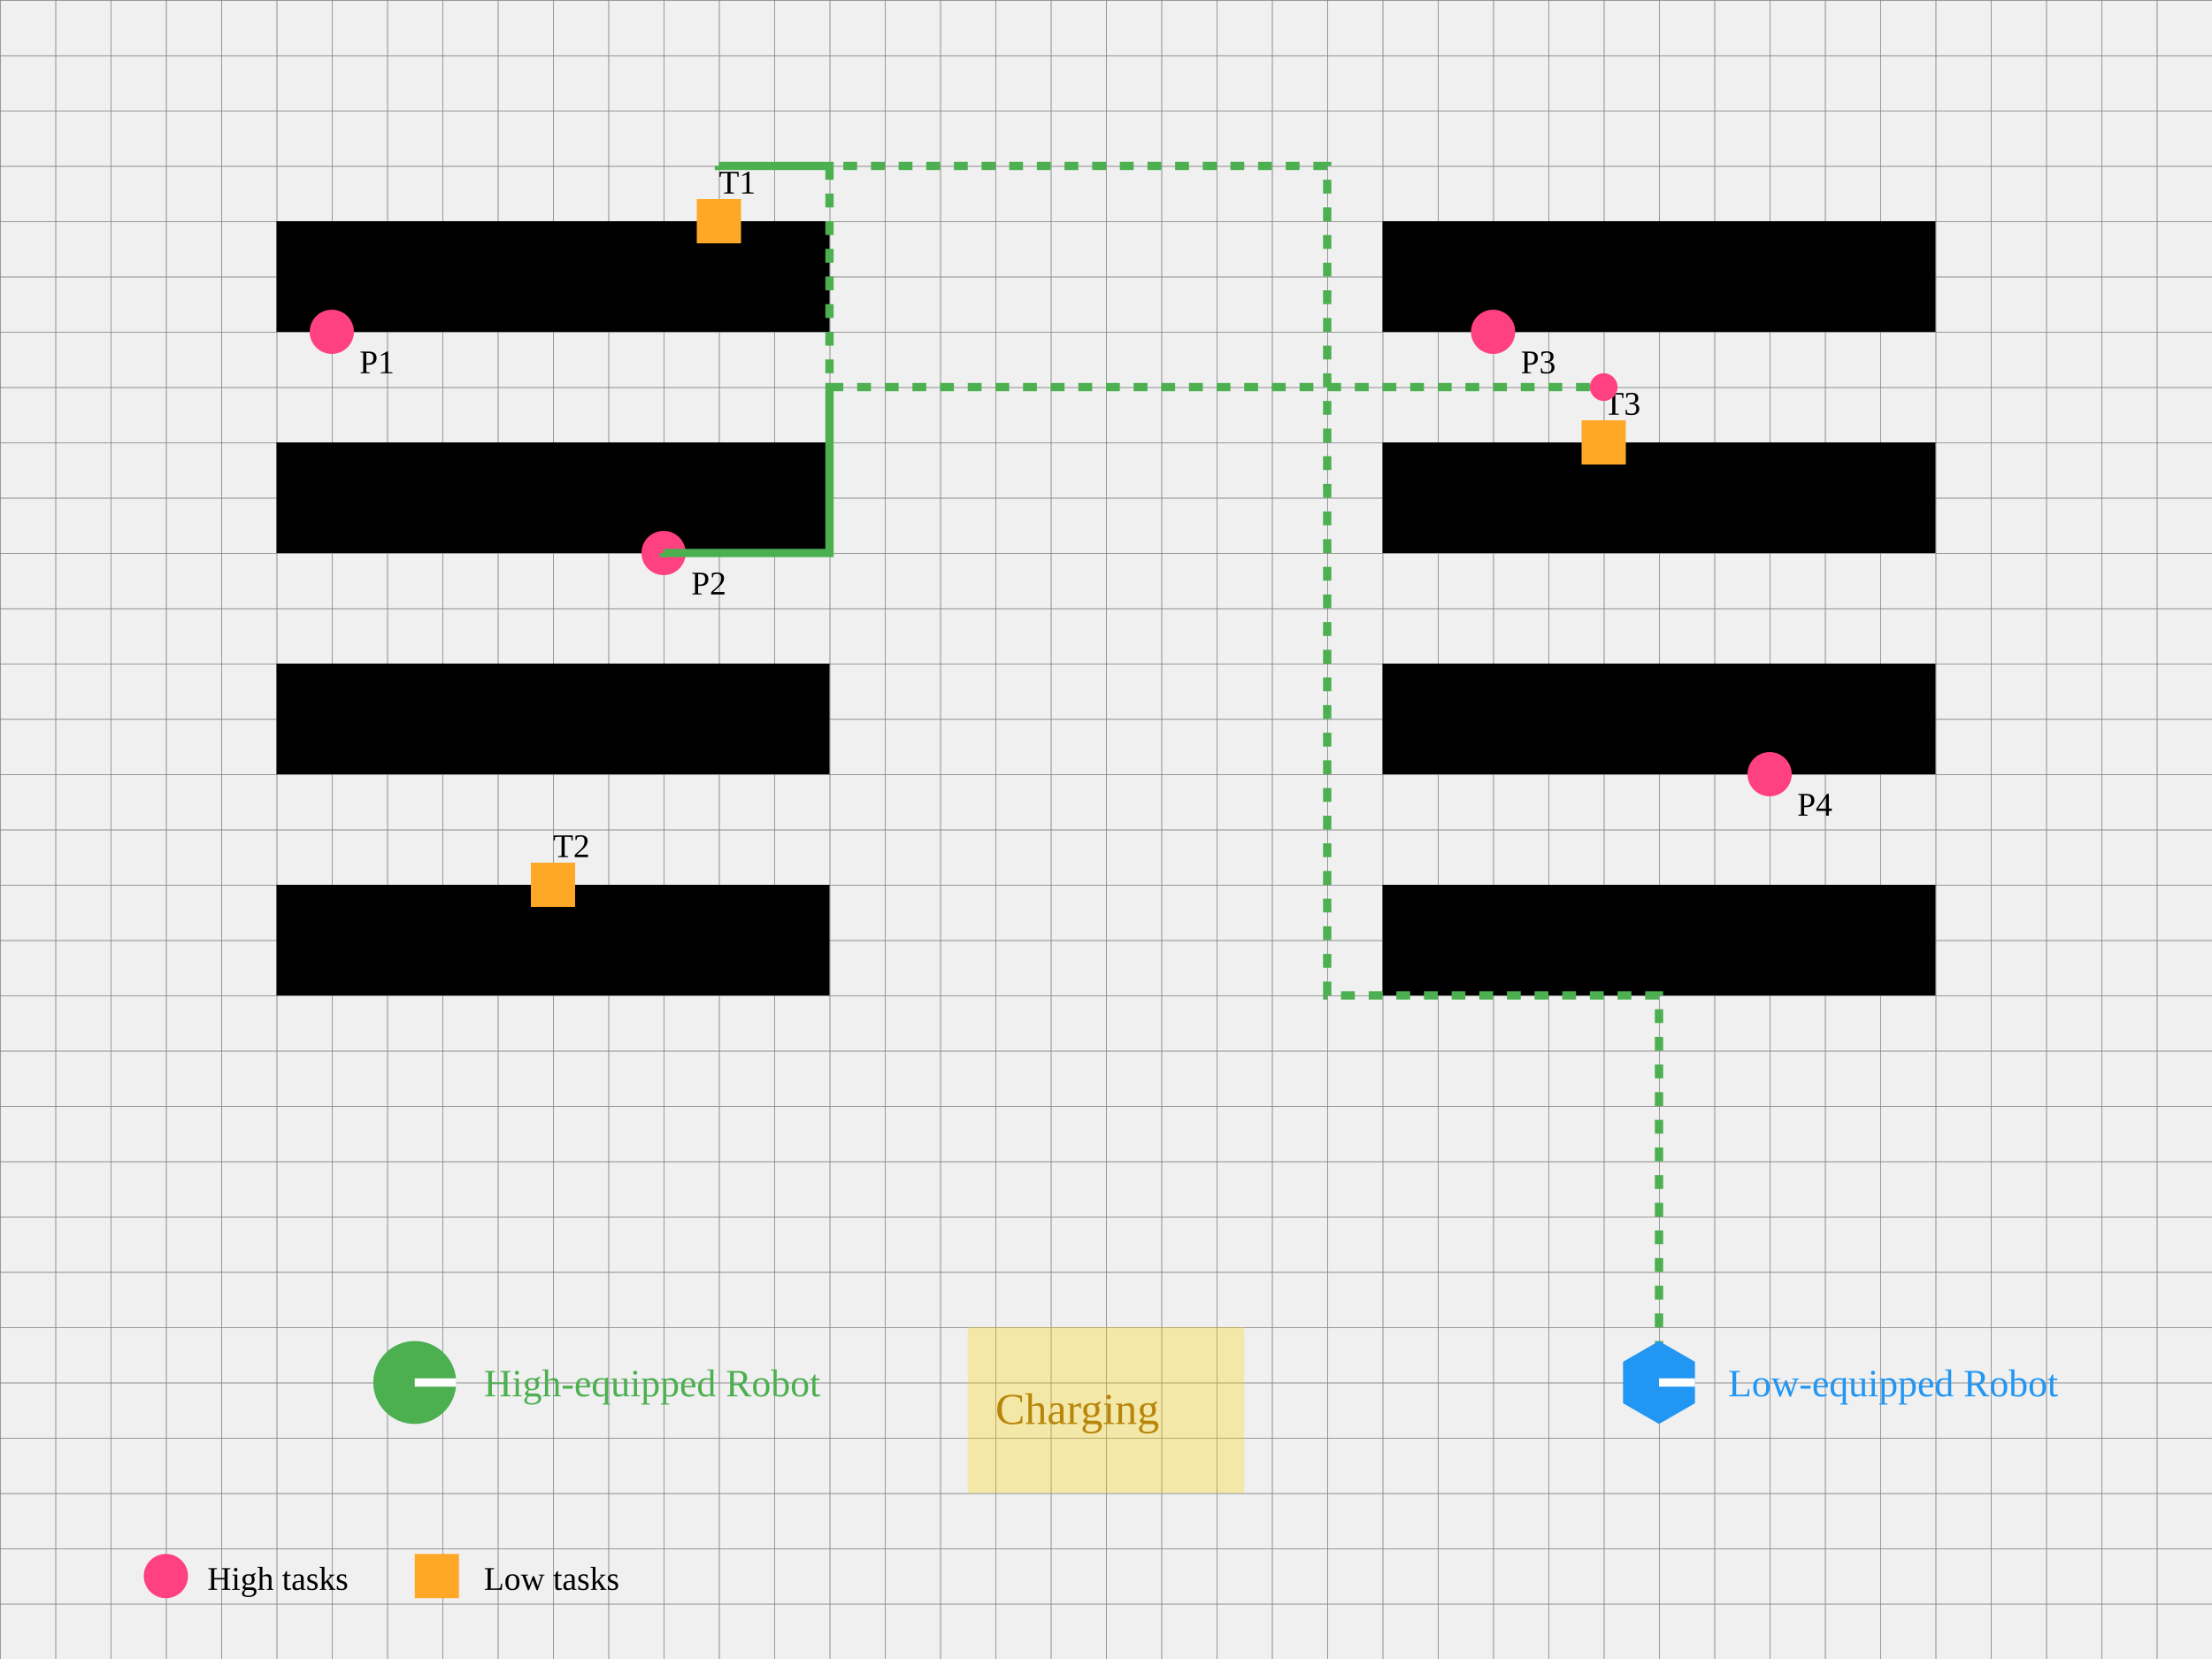
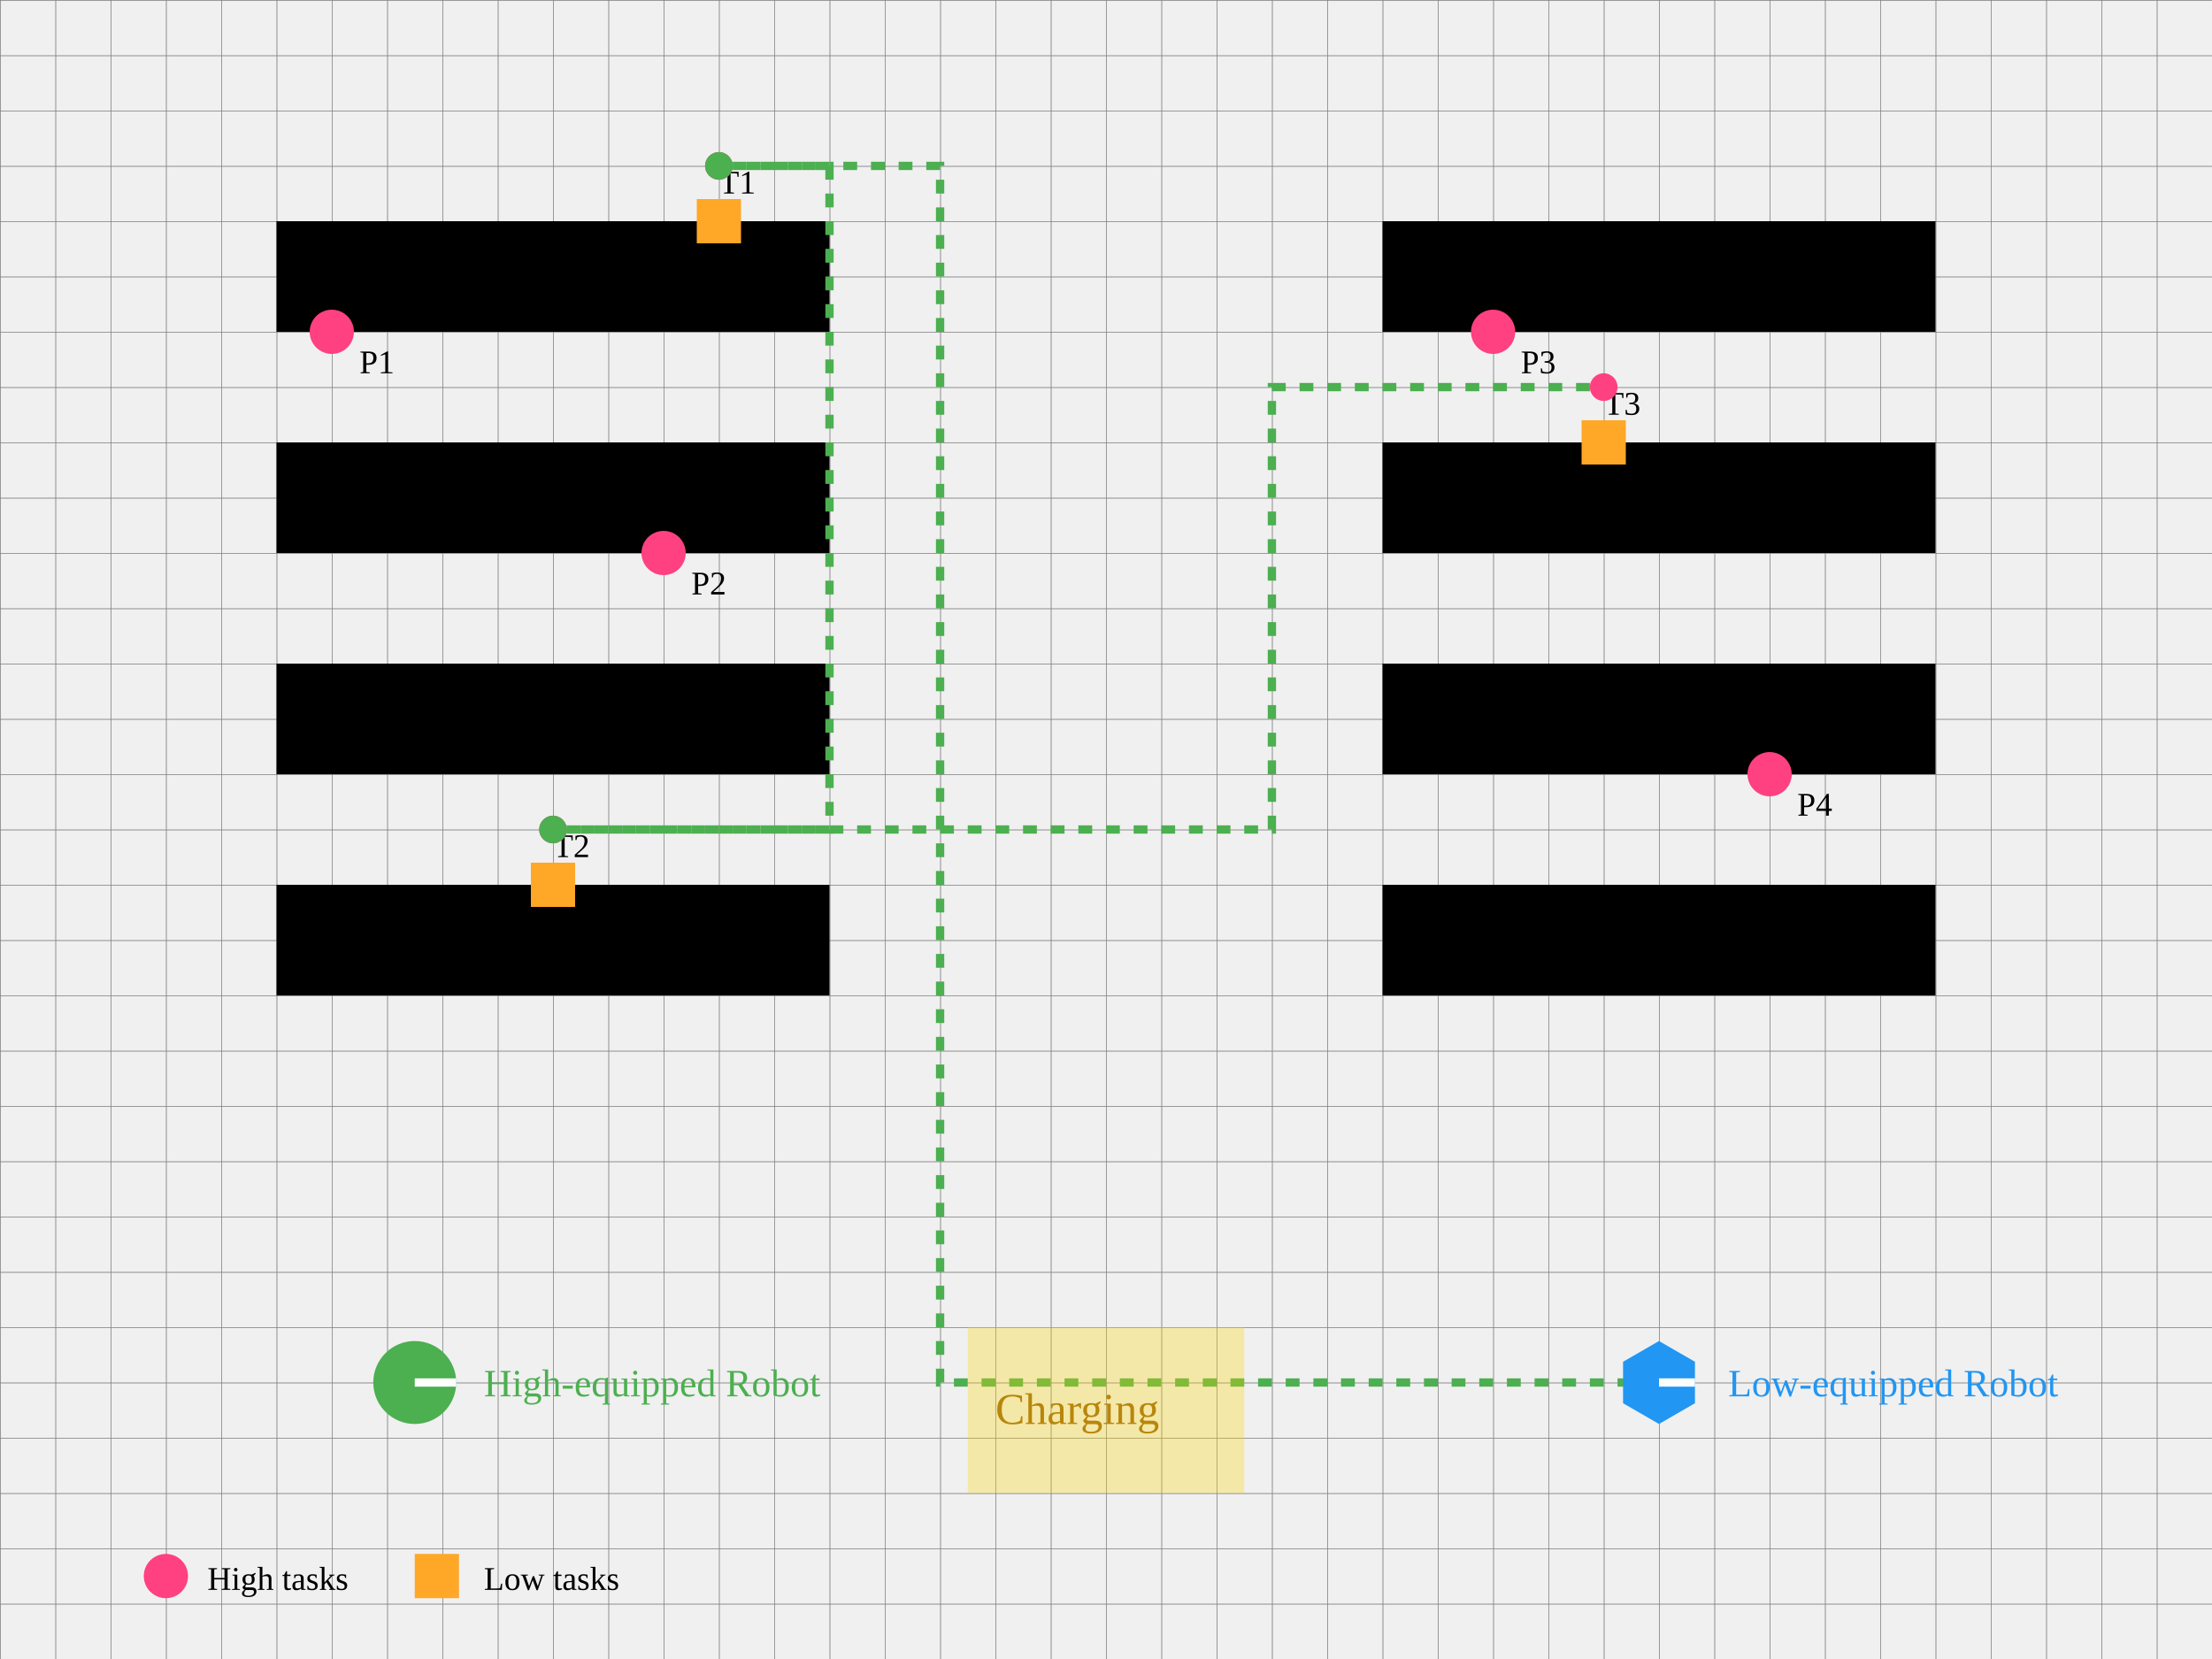
<svg xmlns="http://www.w3.org/2000/svg" viewBox="0 0 800 600">
  <defs>
    <pattern id="grid" width="20" height="20" patternUnits="userSpaceOnUse">
      <path d="M 20 0 L 0 0 0 20" fill="none" stroke="gray" stroke-width="0.5" />
    </pattern>
  </defs>
  <rect width="800" height="600" fill="url(#grid)" />
  <rect x="100" y="80" width="200" height="40" fill="black" />
  <rect x="100" y="160" width="200" height="40" fill="black" />
  <rect x="100" y="240" width="200" height="40" fill="black" />
  <rect x="100" y="320" width="200" height="40" fill="black" />
  <rect x="500" y="80" width="200" height="40" fill="black" />
  <rect x="500" y="160" width="200" height="40" fill="black" />
  <rect x="500" y="240" width="200" height="40" fill="black" />
  <rect x="500" y="320" width="200" height="40" fill="black" />
  <circle cx="120" cy="120" r="8" fill="#FF4081" />
  <text x="130" y="135" font-size="12">P1</text>
  <circle cx="240" cy="200" r="8" fill="#FF4081" />
  <text x="250" y="215" font-size="12">P2</text>
  <circle cx="540" cy="120" r="8" fill="#FF4081" />
  <text x="550" y="135" font-size="12">P3</text>
  <circle cx="640" cy="280" r="8" fill="#FF4081" />
  <text x="650" y="295" font-size="12">P4</text>
  <rect x="252" y="72" width="16" height="16" fill="#FFA726" />
  <text x="260" y="70" font-size="12">T1</text>
  <rect x="192" y="312" width="16" height="16" fill="#FFA726" />
  <text x="200" y="310" font-size="12">T2</text>
  <rect x="572" y="152" width="16" height="16" fill="#FFA726" />
  <text x="580" y="150" font-size="12">T3</text>
-   <path d="M600 500 L 600 500 L 600 480 L 600 460 L 600 440 L 600 420 L 600 400 L 600 380 L 600 360 L 580 360 L 560 360 L 540 360 L 520 360 L 500 360 L 480 360 L 480 340 L 480 320 L 480 300 L 480 280 L 480 260 L 480 240 L 480 220 L 480 200 L 480 180 L 480 160 L 480 140 L 480 120 L 480 100 L 480 80 L 480 60 L 460 60 L 440 60 L 420 60 L 400 60 L 380 60 L 360 60 L 340 60 L 320 60 L 300 60 L 280 60 L 260 60 L 260 60 L 280 60 L 300 60 L 300 80 L 300 100 L 300 120 L 300 140 L 300 160 L 300 180 L 300 200 L 280 200 L 260 200 L 240 200 L 240 200 L 260 200 L 280 200 L 300 200 L 300 180 L 300 160 L 300 140 L 320 140 L 340 140 L 360 140 L 380 140 L 400 140 L 420 140 L 440 140 L 460 140 L 480 140 L 500 140 L 520 140 L 540 140 L 560 140 L 580 140" stroke="#4CAF50" stroke-width="3" fill="none" stroke-dasharray="5,5" />
+   <path d="M600 500 L 580 500 L 560 500 L 540 500 L 520 500 L 500 500 L 480 500 L 460 500 L 440 500 L 420 500 L 400 500 L 380 500 L 360 500 L 340 500 L 340 480 L 340 460 L 340 440 L 340 420 L 340 400 L 340 380 L 340 360 L 340 340 L 340 320 L 340 300 L 340 280 L 340 260 L 340 240 L 340 220 L 340 200 L 340 180 L 340 160 L 340 140 L 340 120 L 340 100 L 340 80 L 340 60 L 320 60 L 300 60 L 280 60 L 260 60" stroke="#4CAF50" stroke-width="3" fill="none" stroke-dasharray="5,5" />
  <circle cx="600" cy="500" r="5" fill="#4CAF50" />
+   <circle cx="260" cy="60" r="5" fill="#FF4081" />
+   <path d="M260 60 L 280 60 L 300 60 L 300 80 L 300 100 L 300 120 L 300 140 L 300 160 L 300 180 L 300 200 L 300 220 L 300 240 L 300 260 L 300 280 L 300 300 L 280 300 L 260 300 L 240 300 L 220 300 L 200 300" stroke="#4CAF50" stroke-width="3" fill="none" stroke-dasharray="5,5" />
+   <circle cx="260" cy="60" r="5" fill="#4CAF50" />
+   <circle cx="200" cy="300" r="5" fill="#FF4081" />
+   <path d="M200 300 L 220 300 L 240 300 L 260 300 L 280 300 L 300 300 L 320 300 L 340 300 L 360 300 L 380 300 L 400 300 L 420 300 L 440 300 L 460 300 L 460 280 L 460 260 L 460 240 L 460 220 L 460 200 L 460 180 L 460 160 L 460 140 L 480 140 L 500 140 L 520 140 L 540 140 L 560 140 L 580 140" stroke="#4CAF50" stroke-width="3" fill="none" stroke-dasharray="5,5" />
+   <circle cx="200" cy="300" r="5" fill="#4CAF50" />
  <circle cx="580" cy="140" r="5" fill="#FF4081" />
  <g transform="translate(150,500)">
    <circle r="15" fill="#4CAF50" />
    <line x1="0" y1="0" x2="15" y2="0" stroke="white" stroke-width="3" />
    <text x="25" y="5" font-size="14" fill="#4CAF50">High-equipped Robot</text>
  </g>
  <g transform="translate(600,500)">
    <path d="M 0,-15 L 13,-7.5 L 13,7.5 L 0,15 L -13,7.5 L -13,-7.5 Z" fill="#2196F3" />
    <line x1="0" y1="0" x2="13" y2="0" stroke="white" stroke-width="3" />
    <text x="25" y="5" font-size="14" fill="#2196F3">Low-equipped Robot</text>
  </g>
  <rect x="350" y="480" width="100" height="60" fill="#FFD700" opacity="0.3" />
  <text x="360" y="515" font-size="16" fill="#B8860B">Charging</text>
  <g transform="translate(50, 570)">
    <circle cx="10" cy="0" r="8" fill="#FF4081" />
    <text x="25" y="5" font-size="12">High tasks</text>
    <rect x="100" y="-8" width="16" height="16" fill="#FFA726" />
    <text x="125" y="5" font-size="12">Low tasks</text>
  </g>
</svg>
